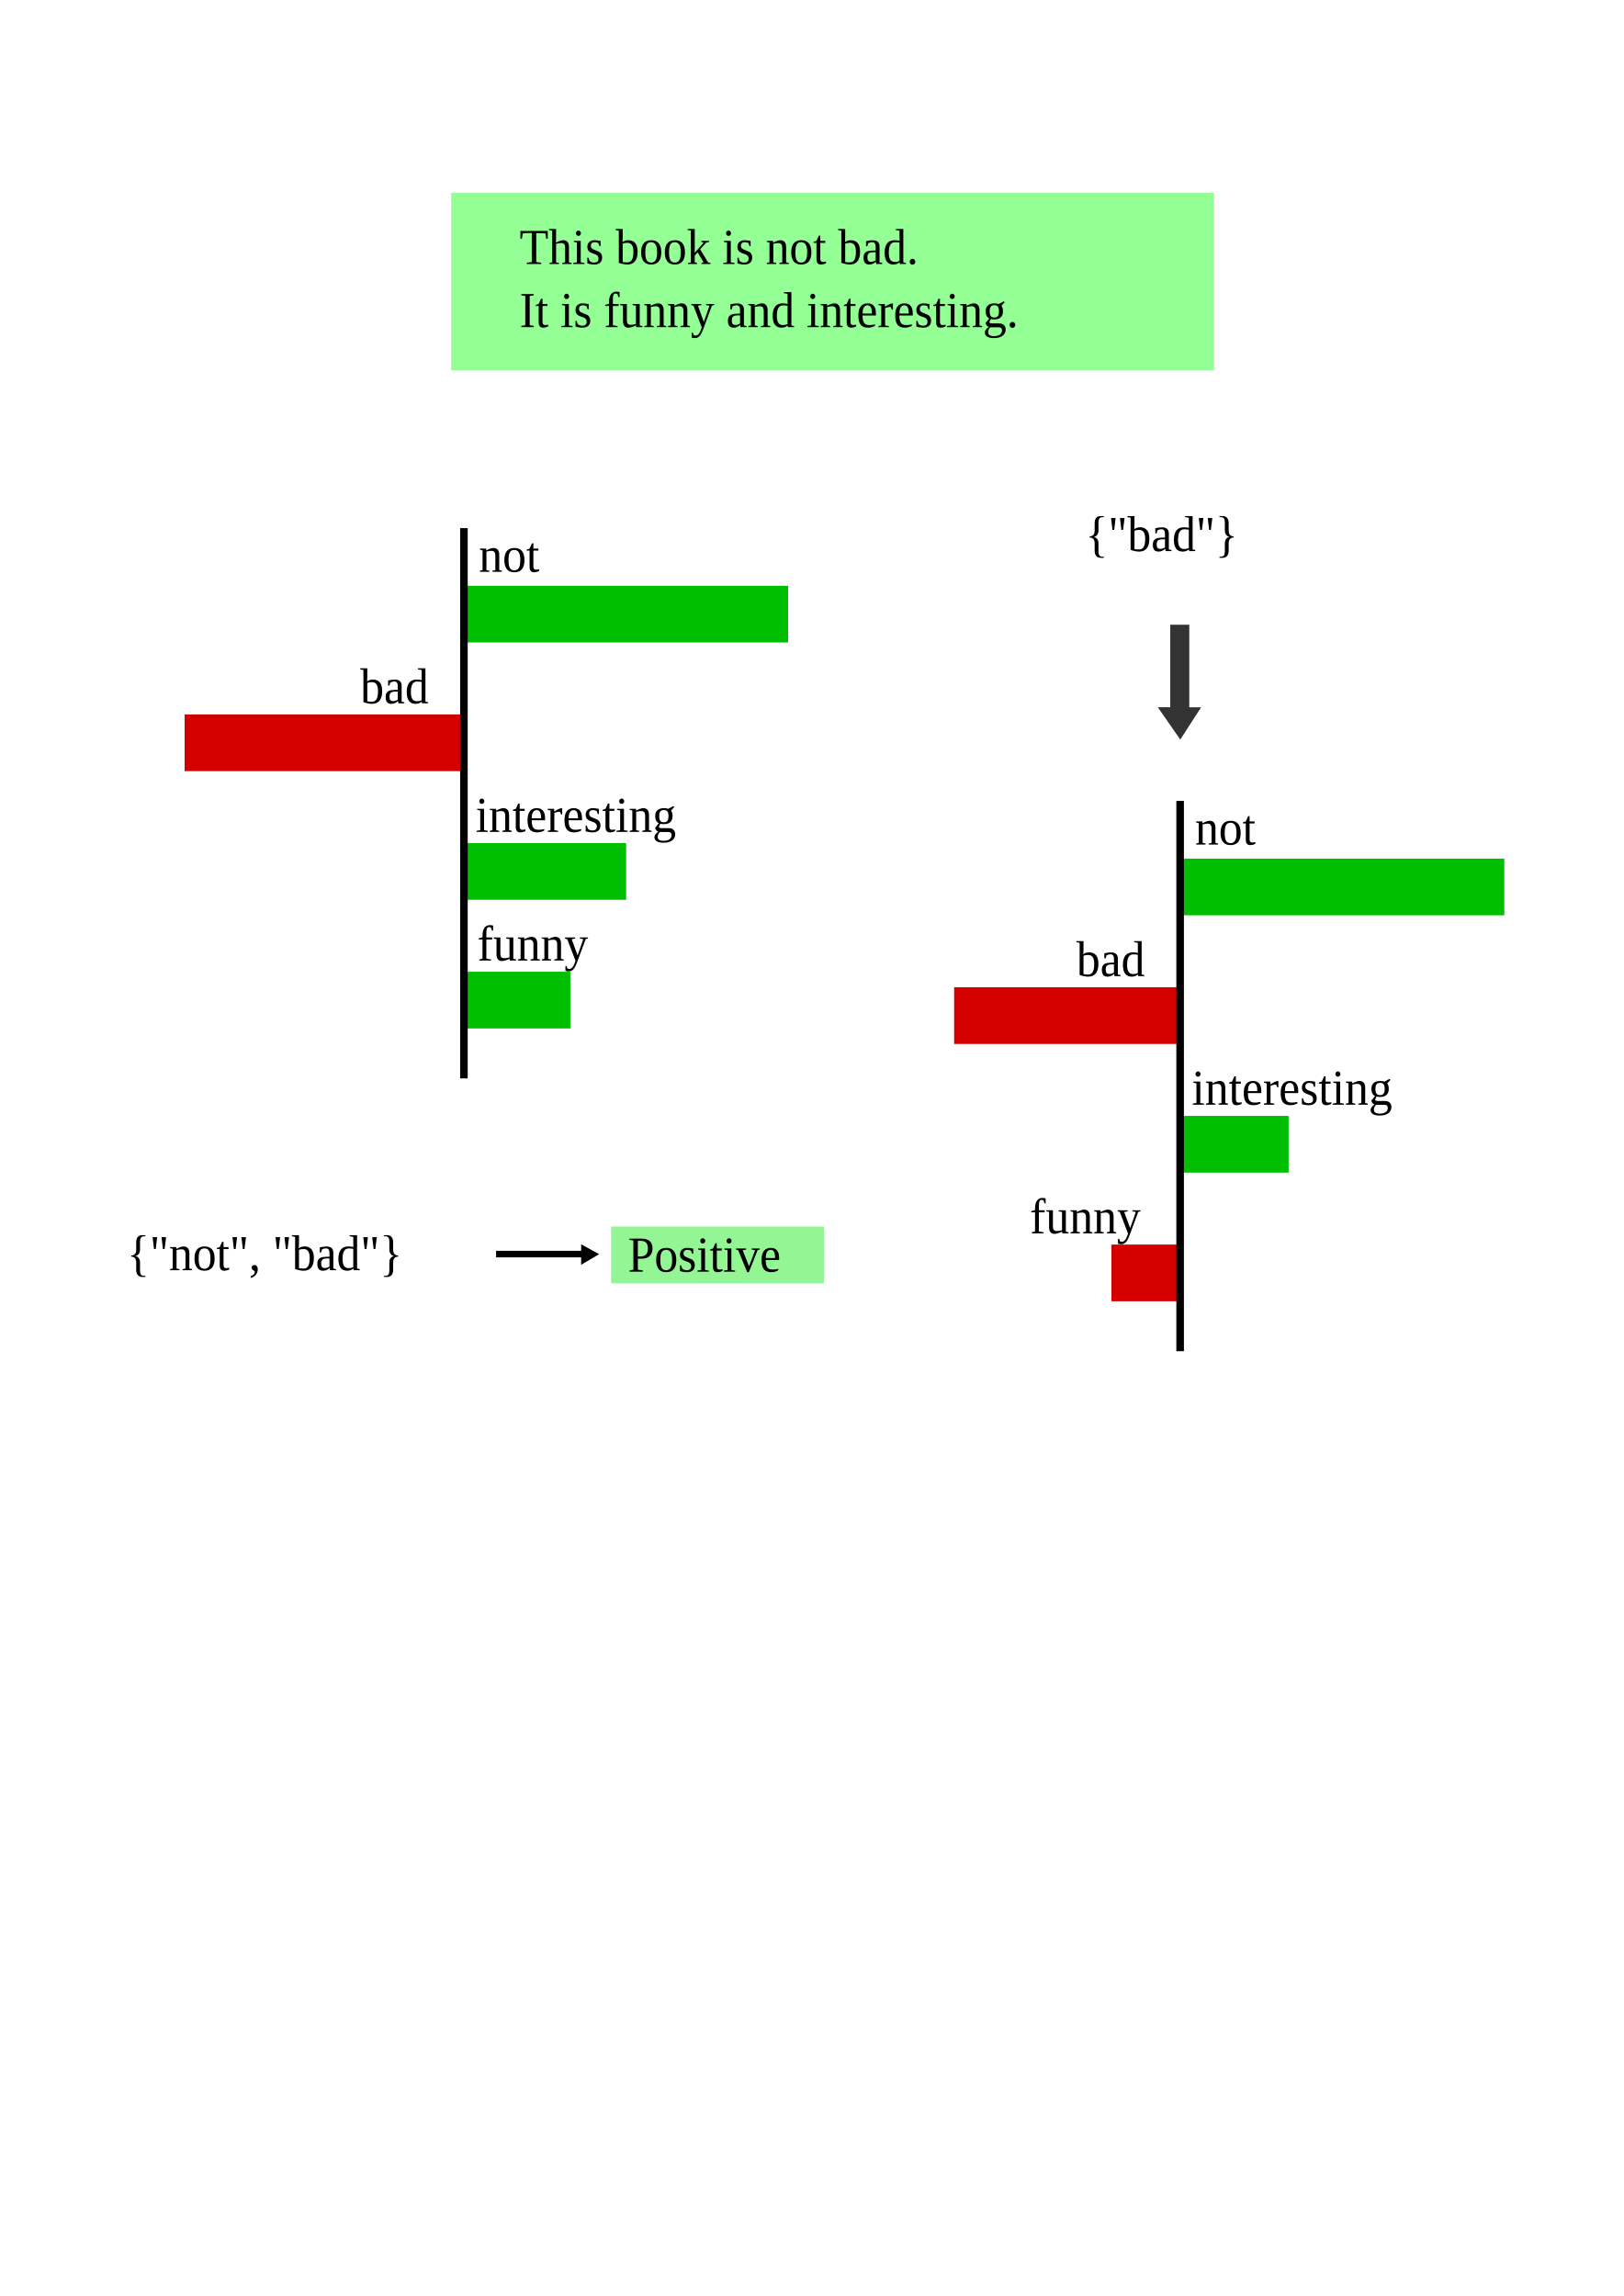
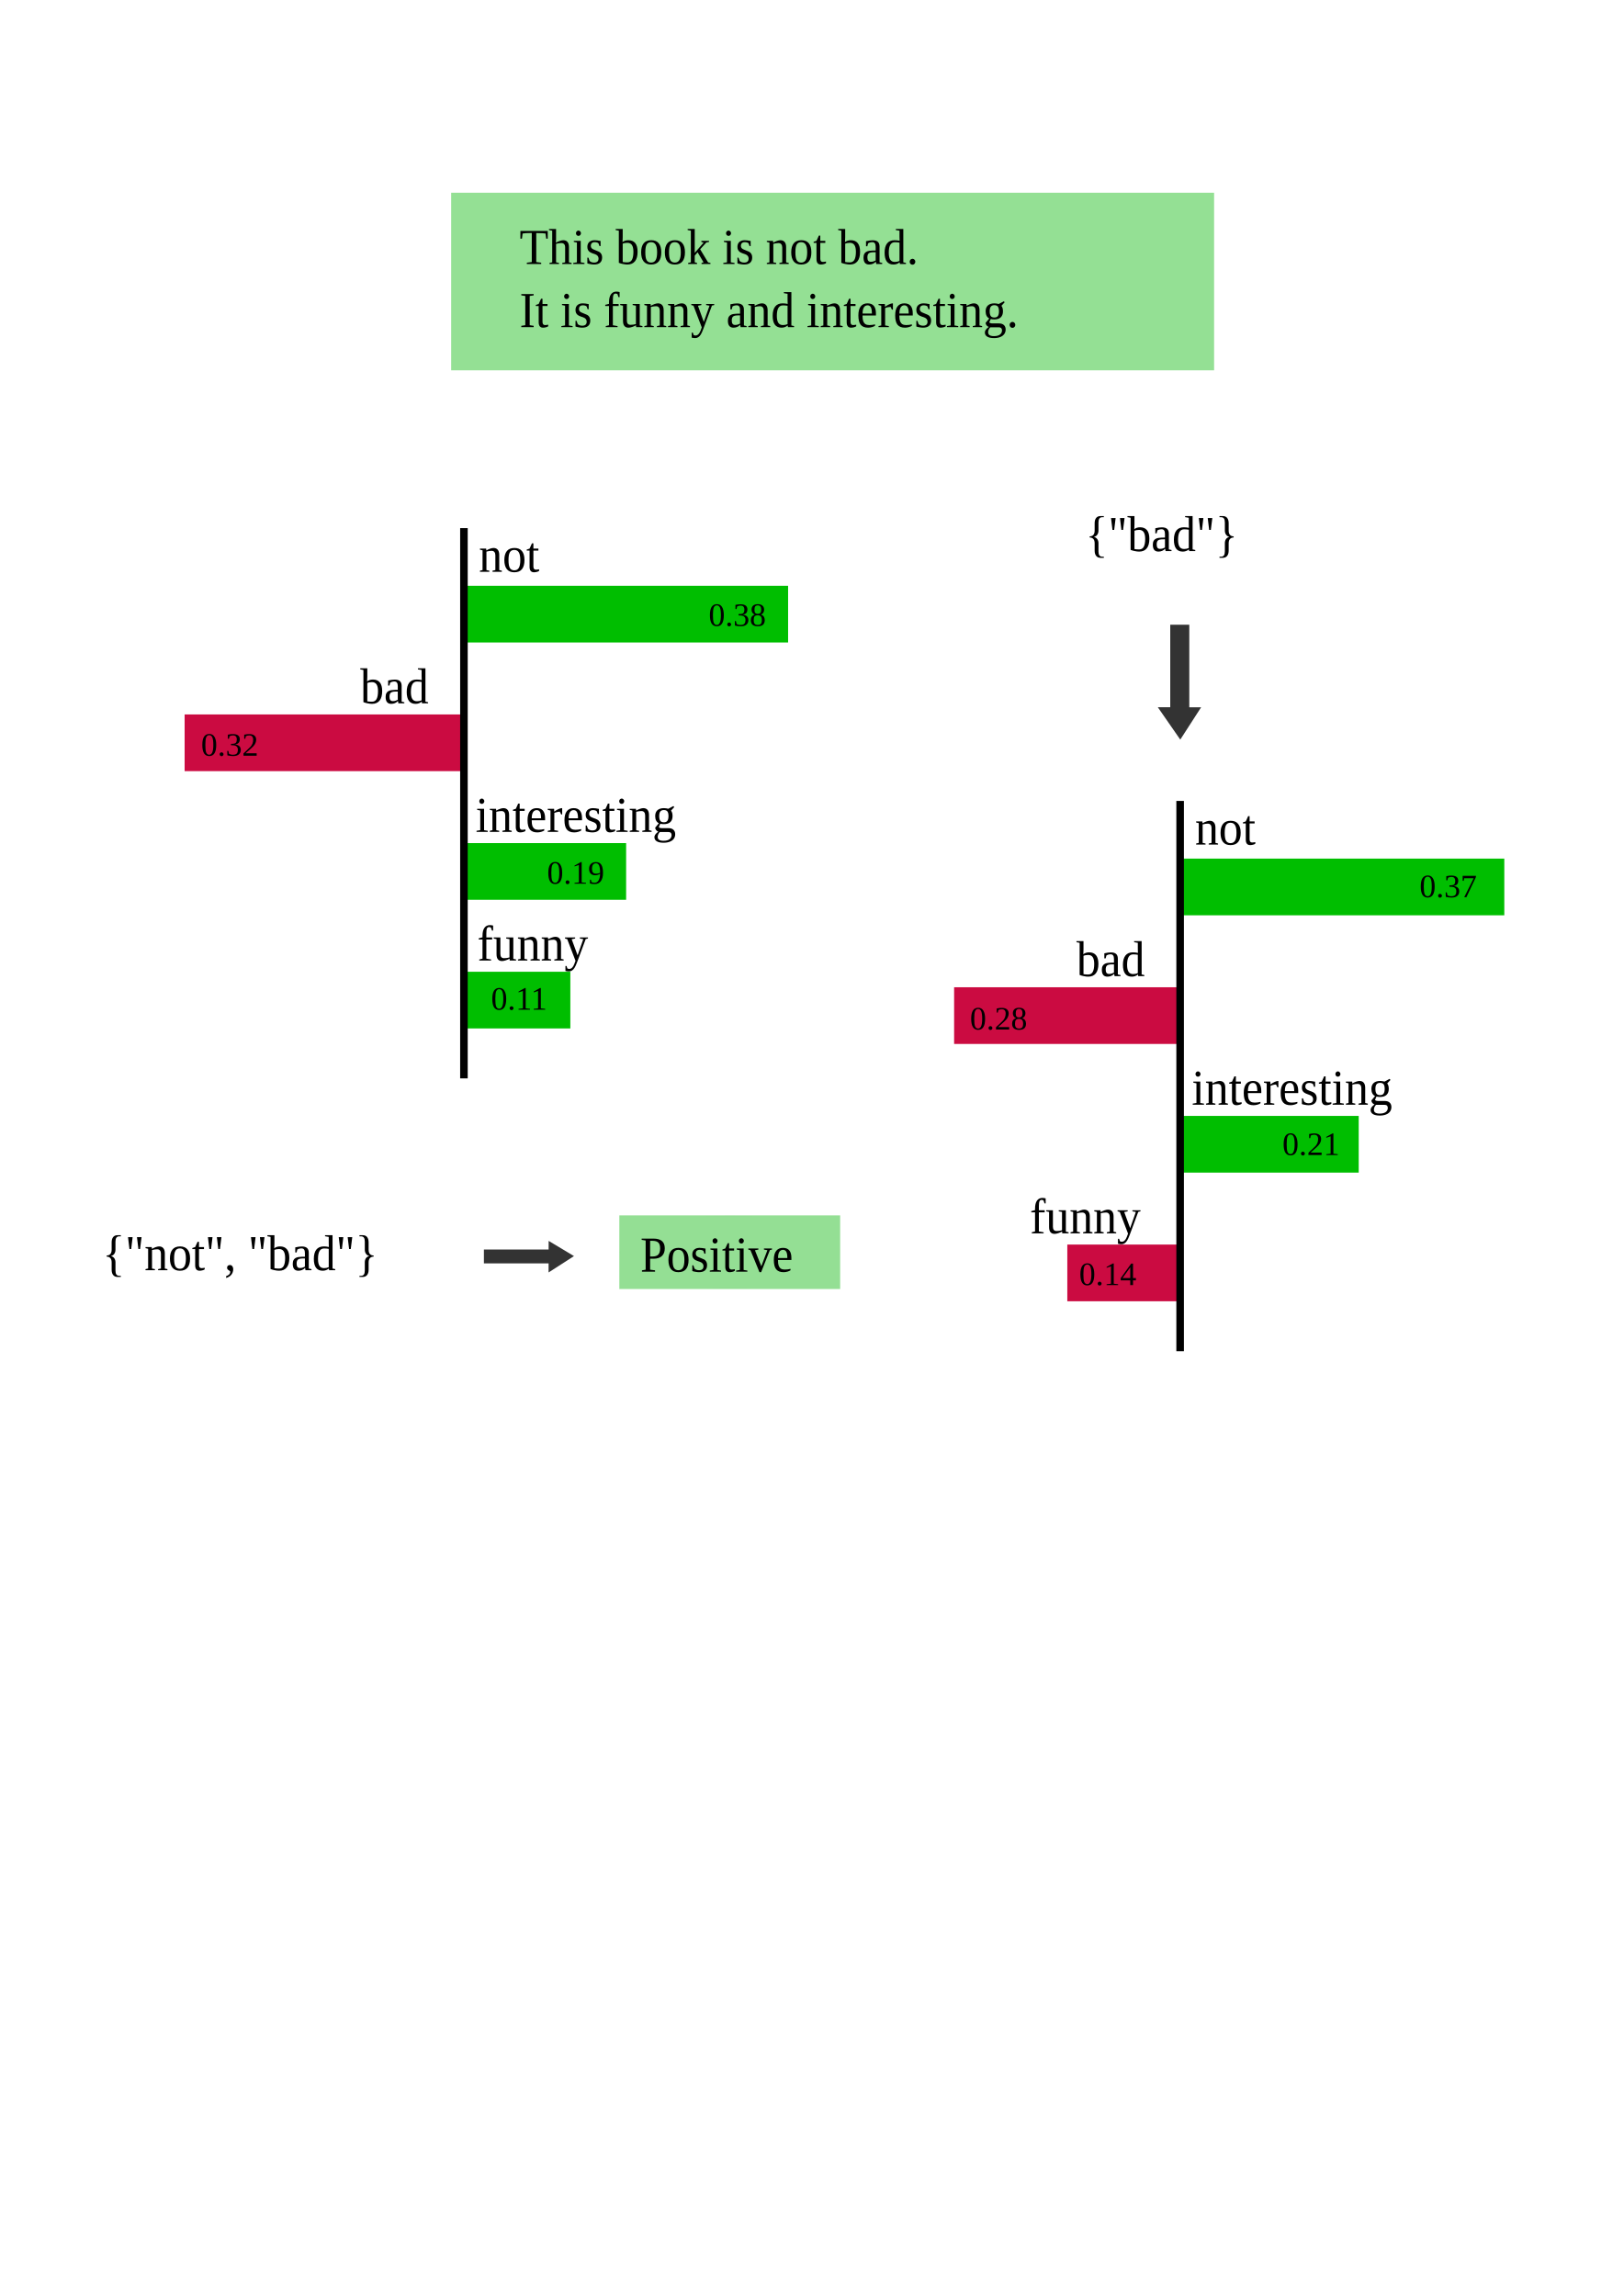
<svg xmlns="http://www.w3.org/2000/svg" xmlns:xlink="http://www.w3.org/1999/xlink" width="210mm" height="297mm" viewBox="0 0 210 297" version="1.1" id="svg5">
  <defs id="defs2">
    <linearGradient id="linearGradient383640">
      <stop style="stop-color:#000000;stop-opacity:1;" offset="0" id="stop383636" />
      <stop style="stop-color:#000000;stop-opacity:0;" offset="1" id="stop383638" />
    </linearGradient>
    <linearGradient id="linearGradient383574">
      <stop style="stop-color:#00e700;stop-opacity:1;" offset="0" id="stop383570" />
      <stop style="stop-color:#00e700;stop-opacity:0;" offset="1" id="stop383572" />
    </linearGradient>
    <rect x="296.156" y="214.84" width="59.386" height="39.772" id="rect100231" />
    <rect x="94.19" y="98.872" width="164.252" height="53.381" id="rect6105" />
    <rect x="94.19" y="98.872" width="164.252" height="53.381" id="rect6105-3" />
    <rect x="94.19" y="98.872" width="164.252" height="53.381" id="rect6105-7" />
    <rect x="296.156" y="214.84" width="59.386" height="39.772" id="rect100231-5" />
    <rect x="296.156" y="214.84" width="59.386" height="39.772" id="rect100231-5-9" />
    <rect x="296.156" y="214.84" width="59.386" height="39.772" id="rect100231-2" />
    <rect x="296.156" y="214.84" width="59.386" height="39.772" id="rect100231-5-7" />
    <rect x="296.156" y="214.84" width="59.386" height="39.772" id="rect100231-5-9-0" />
    <rect x="296.156" y="214.84" width="59.386" height="39.772" id="rect100231-20" />
    <rect x="296.156" y="214.84" width="59.386" height="39.772" id="rect100231-7" />
    <rect x="296.156" y="214.84" width="59.386" height="39.772" id="rect100231-20-5" />
    <rect x="296.156" y="214.84" width="73.399" height="41.482" id="rect100231-5-92" />
    <rect x="296.156" y="214.84" width="59.386" height="39.772" id="rect100231-5-9-2" />
    <rect x="94.19" y="98.872" width="174.907" height="54.872" id="rect6105-7-8" />
    <rect x="296.156" y="214.84" width="59.386" height="39.772" id="rect100231-7-2" />
    <rect x="296.156" y="214.84" width="59.386" height="39.772" id="rect100231-20-5-6" />
    <rect x="296.156" y="214.84" width="73.398" height="41.482" id="rect100231-5-92-6" />
    <rect x="296.156" y="214.84" width="59.386" height="39.772" id="rect100231-5-9-2-4" />
    <rect x="296.156" y="214.84" width="90.948" height="14.046" id="rect100231-20-5-6-7" />
    <rect x="296.156" y="214.84" width="48.352" height="15.573" id="rect100231-20-5-6-7-9" />
-     <radialGradient xlink:href="#linearGradient383640" id="radialGradient383642" cx="159.778" cy="37.517" fx="159.778" fy="37.517" r="13.766" gradientTransform="matrix(1,0,0,0.2666413,-66.97745,152.3274)" gradientUnits="userSpaceOnUse" />
+     <radialGradient xlink:href="#linearGradient383640" id="radialGradient383642" cx="159.778" cy="37.517" fx="159.778" fy="37.517" r="13.766" gradientTransform="matrix(1.037374,0,0,0.3459094,-71.3692,149.0015)" gradientUnits="userSpaceOnUse" />
    <rect x="296.156" y="214.84" width="172.751" height="33.881" id="rect100231-20-5-6-7-1" />
    <rect x="296.156" y="214.84" width="90.948" height="14.046" id="rect100231-20-5-6-7-0" />
  </defs>
  <g id="layer1" style="display:inline">
    <rect style="display:inline;fill:#00be00;fill-opacity:1;stroke-width:0.243" id="rect92755-36" width="42.109" height="7.334" x="152.448" y="111.065" />
-     <rect style="display:inline;fill:#00be00;fill-opacity:1;stroke-width:0.14" id="rect92755-3-1" width="14.021" height="7.334" x="152.64" y="144.349" />
-     <rect style="display:inline;fill:#d40000;fill-opacity:1;stroke-width:0.114" id="rect92755-3-2-2" width="9.247" height="7.334" x="143.747" y="160.991" />
+     <rect style="display:inline;fill:#00be00;fill-opacity:1;stroke-width:0.18" id="rect92755-3-1" width="23.087" height="7.334" x="152.64" y="144.349" />
+     <rect style="display:inline;fill:#cb0b41;fill-opacity:1;stroke-width:0.145" id="rect92755-3-2-2" width="14.955" height="7.334" x="138.039" y="160.991" />
    <text xml:space="preserve" transform="matrix(0.4930094,0,0,0.5256056,8.555017,-9.450468)" id="text100229-9" style="font-size:12.432px;white-space:pre;shape-inside:url(#rect100231-7);display:inline;fill:#000000;fill-opacity:1">
-       <tspan x="296.156" y="225.84" id="tspan405131">not</tspan>
+       <tspan x="296.156" y="225.84" id="tspan20067">not</tspan>
    </text>
-     <rect style="display:inline;fill:#d40000;fill-opacity:1;stroke-width:0.202" id="rect92755-2-3" width="29.127" height="7.334" x="123.4" y="127.707" />
+     <rect style="display:inline;fill:#cb0b41;fill-opacity:1;stroke-width:0.202" id="rect92755-2-3" width="29.127" height="7.334" x="123.4" y="127.707" />
    <text xml:space="preserve" transform="matrix(0.4930094,0,0,0.5256056,-6.783254,7.568169)" id="text100229-3-1" style="font-size:12.432px;white-space:pre;shape-inside:url(#rect100231-20-5);display:inline;fill:#000000;fill-opacity:1">
-       <tspan x="296.156" y="225.84" id="tspan405133">bad</tspan>
+       <tspan x="296.156" y="225.84" id="tspan20069">bad</tspan>
    </text>
    <text xml:space="preserve" transform="matrix(0.495825,0,0,0.5256056,7.288214,24.21264)" id="text100229-6-9" style="font-size:12.397px;white-space:pre;shape-inside:url(#rect100231-5-92);display:inline;fill:#000000;fill-opacity:1">
-       <tspan x="296.156" y="225.808" id="tspan405135">interesting</tspan>
+       <tspan x="296.156" y="225.808" id="tspan20071">interesting</tspan>
    </text>
    <text xml:space="preserve" transform="matrix(0.495825,0,0,0.5256056,-13.64816,40.85478)" id="text100229-6-1-4" style="font-size:12.397px;white-space:pre;shape-inside:url(#rect100231-5-9-2);display:inline;fill:#000000;fill-opacity:1">
-       <tspan x="296.156" y="225.808" id="tspan405137">funny</tspan>
+       <tspan x="296.156" y="225.808" id="tspan20073">funny</tspan>
    </text>
    <rect style="display:inline;fill:#000000;fill-opacity:1;stroke-width:0.207" id="use107707-7" width="0.978" height="71.181" x="-153.12" y="103.604" transform="scale(-1,1)" />
    <text xml:space="preserve" transform="matrix(0.4930094,0,0,0.5256056,-5.633268,-47.41547)" id="text100229-3-1-7-2-34" style="font-size:12.432px;white-space:pre;shape-inside:url(#rect100231-20-5-6-7-0);display:inline;fill:#000000;fill-opacity:1">
-       <tspan x="296.156" y="225.84" id="tspan405139">{"bad"} 
+       <tspan x="296.156" y="225.84" id="tspan20075">{"bad"} 
</tspan>
    </text>
-     <rect style="display:inline;fill:#333333;fill-opacity:1;stroke-width:0.451" id="rect371110-3" width="11.102" height="2.462" x="80.811" y="-153.815" transform="rotate(90)" />
-     <path style="display:inline;fill:#333333;fill-opacity:1;stroke-width:0.291" d="m 155.347,91.491 -5.605,-0.011 2.907,4.192 z" id="path371233-9" />
+     <g id="g1131">
+       <rect style="display:inline;fill:#333333;fill-opacity:1;stroke-width:0.451" id="rect371110-3" width="11.102" height="2.462" x="80.811" y="-153.815" transform="rotate(90)" />
+       <path style="display:inline;fill:#333333;fill-opacity:1;stroke-width:0.291" d="m 155.347,91.491 -5.605,-0.011 2.907,4.192 z" id="path371233-9" />
+     </g>
+     <text xml:space="preserve" style="font-size:4.233px;display:inline;fill:#000000;fill-opacity:1;stroke-width:0.2;stroke-linecap:round" x="139.573" y="166.231" id="text2188-5-5-2-6">
+       <tspan id="tspan2186-3-6-9-0" style="font-size:4.233px;fill:#000000;fill-opacity:1;stroke-width:0.2" x="139.573" y="166.231">0.14</tspan>
+     </text>
+     <text xml:space="preserve" style="font-size:4.233px;display:inline;fill:#000000;fill-opacity:1;stroke-width:0.2;stroke-linecap:round" x="165.864" y="149.408" id="text2188-5-5-9">
+       <tspan id="tspan2186-3-6-3" style="font-size:4.233px;fill:#000000;fill-opacity:1;stroke-width:0.2" x="165.864" y="149.408">0.21</tspan>
+     </text>
+     <text xml:space="preserve" style="font-size:4.233px;display:inline;fill:#000000;fill-opacity:1;stroke-width:0.2;stroke-linecap:round" x="125.454" y="133.17" id="text2188-5-7">
+       <tspan id="tspan2186-3-0" style="font-size:4.233px;fill:#000000;fill-opacity:1;stroke-width:0.2" x="125.454" y="133.17">0.28</tspan>
+     </text>
+     <text xml:space="preserve" style="font-size:4.233px;display:inline;fill:#000000;fill-opacity:1;stroke-width:0.2;stroke-linecap:round" x="183.596" y="116.059" id="text2188-1">
+       <tspan id="tspan2186-2" style="font-size:4.233px;fill:#000000;fill-opacity:1;stroke-width:0.2" x="183.596" y="116.059">0.37</tspan>
+     </text>
  </g>
  <g id="layer3" style="display:inline">
-     <text xml:space="preserve" transform="matrix(0.4930094,0,0,0.5256056,-129.5933,45.60829)" id="text100229-3-1-7-2" style="font-size:12.432px;white-space:pre;shape-inside:url(#rect100231-20-5-6-7);display:inline;fill:#000000;fill-opacity:1">
-       <tspan x="296.156" y="225.84" id="tspan405141">{"not", "bad"} 
+     <text xml:space="preserve" transform="matrix(0.4930094,0,0,0.5256056,-132.7683,45.60829)" id="text100229-3-1-7-2" style="font-size:12.432px;white-space:pre;shape-inside:url(#rect100231-20-5-6-7);display:inline;fill:#000000;fill-opacity:1">
+       <tspan x="296.156" y="225.84" id="tspan20077">{"not", "bad"} 
</tspan>
    </text>
-     <rect style="fill:#00e700;fill-opacity:0.421;fill-rule:nonzero;stroke:url(#radialGradient383642);stroke-width:0.2;stroke-linecap:round;stroke-miterlimit:4;stroke-dasharray:none" id="rect377190" width="27.532" height="7.341" x="79.035" y="158.66" />
-     <text xml:space="preserve" transform="matrix(0.4930094,0,0,0.5256056,-64.78409,45.79449)" id="text100229-3-1-7-2-0" style="font-size:12.432px;white-space:pre;shape-inside:url(#rect100231-20-5-6-7-9);display:inline;fill:#000000;fill-opacity:1">
-       <tspan x="296.156" y="225.84" id="tspan405143">Positive 
+     <rect style="fill:#00b400;fill-opacity:0.42;fill-rule:nonzero;stroke:url(#radialGradient383642);stroke-width:0.232;stroke-linecap:round;stroke-miterlimit:4;stroke-dasharray:none" id="rect377190" width="28.561" height="9.524" x="80.1" y="157.217" />
+     <text xml:space="preserve" transform="matrix(0.4930094,0,0,0.5256056,-63.19659,45.79449)" id="text100229-3-1-7-2-0" style="font-size:12.432px;white-space:pre;shape-inside:url(#rect100231-20-5-6-7-9);display:inline;fill:#000000;fill-opacity:1">
+       <tspan x="296.156" y="225.84" id="tspan20079">Positive 
</tspan>
    </text>
-     <rect style="fill:#000000;fill-opacity:1;stroke-width:0.265" id="rect371110" width="11.102" height="0.849" x="64.163" y="161.798" />
-     <path style="fill:#000000;fill-opacity:1;stroke-width:0.149" d="m 75.164,160.957 -0.006,2.651 2.329,-1.375 z" id="path371233" />
+     <g id="g1131-3" style="display:inline" transform="matrix(0,-0.7284249,0.7840168,0,-0.7724125,273.6741)">
+       <rect style="display:inline;fill:#333333;fill-opacity:1;stroke-width:0.451" id="rect371110-3-6" width="11.102" height="2.462" x="80.811" y="-153.815" transform="rotate(90)" />
+       <path style="display:inline;fill:#333333;fill-opacity:1;stroke-width:0.291" d="m 155.347,91.491 -5.605,-0.011 2.907,4.192 z" id="path371233-9-7" />
+     </g>
  </g>
  <g id="layer2" style="display:inline">
    <rect style="display:inline;fill:#00be00;fill-opacity:1;stroke-width:0.243" id="rect92755-36-9" width="42.109" height="7.334" x="59.819" y="75.775" />
    <rect style="display:inline;fill:#00be00;fill-opacity:1;stroke-width:0.171" id="rect92755-3-1-5" width="20.969" height="7.334" x="60.01" y="109.059" />
    <rect style="display:inline;fill:#00be00;fill-opacity:1;stroke-width:0.138" id="rect92755-3-2-2-0" width="13.651" height="7.334" x="60.113" y="125.701" />
    <text xml:space="preserve" transform="matrix(0.4930094,0,0,0.5256056,-84.07458,-44.74035)" id="text100229-9-4" style="font-size:12.432px;white-space:pre;shape-inside:url(#rect100231-7-2);display:inline;fill:#000000;fill-opacity:1">
-       <tspan x="296.156" y="225.84" id="tspan405145">not</tspan>
+       <tspan x="296.156" y="225.84" id="tspan20081">not</tspan>
    </text>
-     <rect style="display:inline;fill:#d40000;fill-opacity:1;stroke-width:0.225" id="rect92755-2-3-8" width="36.02" height="7.334" x="23.878" y="92.417" />
+     <rect style="display:inline;fill:#cb0b41;fill-opacity:1;stroke-width:0.225" id="rect92755-2-3-8" width="36.02" height="7.334" x="23.878" y="92.417" />
    <text xml:space="preserve" transform="matrix(0.4930094,0,0,0.5256056,-99.41286,-27.72171)" id="text100229-3-1-7" style="font-size:12.432px;white-space:pre;shape-inside:url(#rect100231-20-5-6);display:inline;fill:#000000;fill-opacity:1">
-       <tspan x="296.156" y="225.84" id="tspan405147">bad</tspan>
+       <tspan x="296.156" y="225.84" id="tspan20083">bad</tspan>
    </text>
    <text xml:space="preserve" transform="matrix(0.495825,0,0,0.5256056,-85.34139,-11.07724)" id="text100229-6-9-1" style="font-size:12.397px;white-space:pre;shape-inside:url(#rect100231-5-92-6);display:inline;fill:#000000;fill-opacity:1">
-       <tspan x="296.156" y="225.808" id="tspan405149">interesting</tspan>
+       <tspan x="296.156" y="225.808" id="tspan20085">interesting</tspan>
    </text>
    <text xml:space="preserve" transform="matrix(0.495825,0,0,0.5256056,-85.11109,5.5649)" id="text100229-6-1-4-7" style="font-size:12.397px;white-space:pre;shape-inside:url(#rect100231-5-9-2-4);display:inline;fill:#000000;fill-opacity:1">
-       <tspan x="296.156" y="225.808" id="tspan405151">funny</tspan>
+       <tspan x="296.156" y="225.808" id="tspan20087">funny</tspan>
    </text>
    <rect style="display:inline;fill:#000000;fill-opacity:1;stroke-width:0.207" id="use107707-7-2" width="0.978" height="71.181" x="-60.491" y="68.314" transform="scale(-1,1)" />
+     <text xml:space="preserve" style="font-size:4.233px;fill:#000000;fill-opacity:1;stroke-width:0.2;stroke-linecap:round" x="91.662" y="80.962" id="text2188">
+       <tspan id="tspan2186" style="font-size:4.233px;fill:#000000;fill-opacity:1;stroke-width:0.2" x="91.662" y="80.962">0.38</tspan>
+     </text>
+     <text xml:space="preserve" style="font-size:4.233px;display:inline;fill:#000000;fill-opacity:1;stroke-width:0.2;stroke-linecap:round" x="26.011" y="97.754" id="text2188-5">
+       <tspan id="tspan2186-3" style="font-size:4.233px;fill:#000000;fill-opacity:1;stroke-width:0.2" x="26.011" y="97.754">0.32</tspan>
+     </text>
+     <text xml:space="preserve" style="font-size:4.233px;display:inline;fill:#000000;fill-opacity:1;stroke-width:0.2;stroke-linecap:round" x="70.756" y="114.311" id="text2188-5-5">
+       <tspan id="tspan2186-3-6" style="font-size:4.233px;fill:#000000;fill-opacity:1;stroke-width:0.2" x="70.756" y="114.311">0.19</tspan>
+     </text>
+     <text xml:space="preserve" style="font-size:4.233px;display:inline;fill:#000000;fill-opacity:1;stroke-width:0.2;stroke-linecap:round" x="63.514" y="130.605" id="text2188-5-5-2">
+       <tspan id="tspan2186-3-6-9" style="font-size:4.233px;fill:#000000;fill-opacity:1;stroke-width:0.2" x="63.514" y="130.605">0.11</tspan>
+     </text>
  </g>
  <g id="layer4" style="display:inline">
-     <rect style="fill:#00ff00;fill-opacity:0.421;fill-rule:nonzero;stroke-width:0.2;stroke-linecap:round;stroke-miterlimit:4;stroke-dasharray:none" id="rect404815" width="98.673" height="22.972" x="58.351" y="24.931" />
+     <rect style="fill:#00b400;fill-opacity:0.421;fill-rule:nonzero;stroke-width:0.2;stroke-linecap:round;stroke-miterlimit:4;stroke-dasharray:none" id="rect404815" width="98.673" height="22.972" x="58.351" y="24.931" />
    <text xml:space="preserve" transform="matrix(0.4930094,0,0,0.5256056,-78.80975,-84.55016)" id="text100229-3-1-7-2-3" style="font-size:12.432px;white-space:pre;shape-inside:url(#rect100231-20-5-6-7-1);display:inline;fill:#000000;fill-opacity:1">
-       <tspan x="296.156" y="225.84" id="tspan405153">This book is not bad. 
+       <tspan x="296.156" y="225.84" id="tspan20089">This book is not bad. 
</tspan>
-       <tspan x="296.156" y="241.38" id="tspan405155">It is funny and interesting.</tspan>
+       <tspan x="296.156" y="241.38" id="tspan20091">It is funny and interesting.</tspan>
    </text>
  </g>
</svg>
